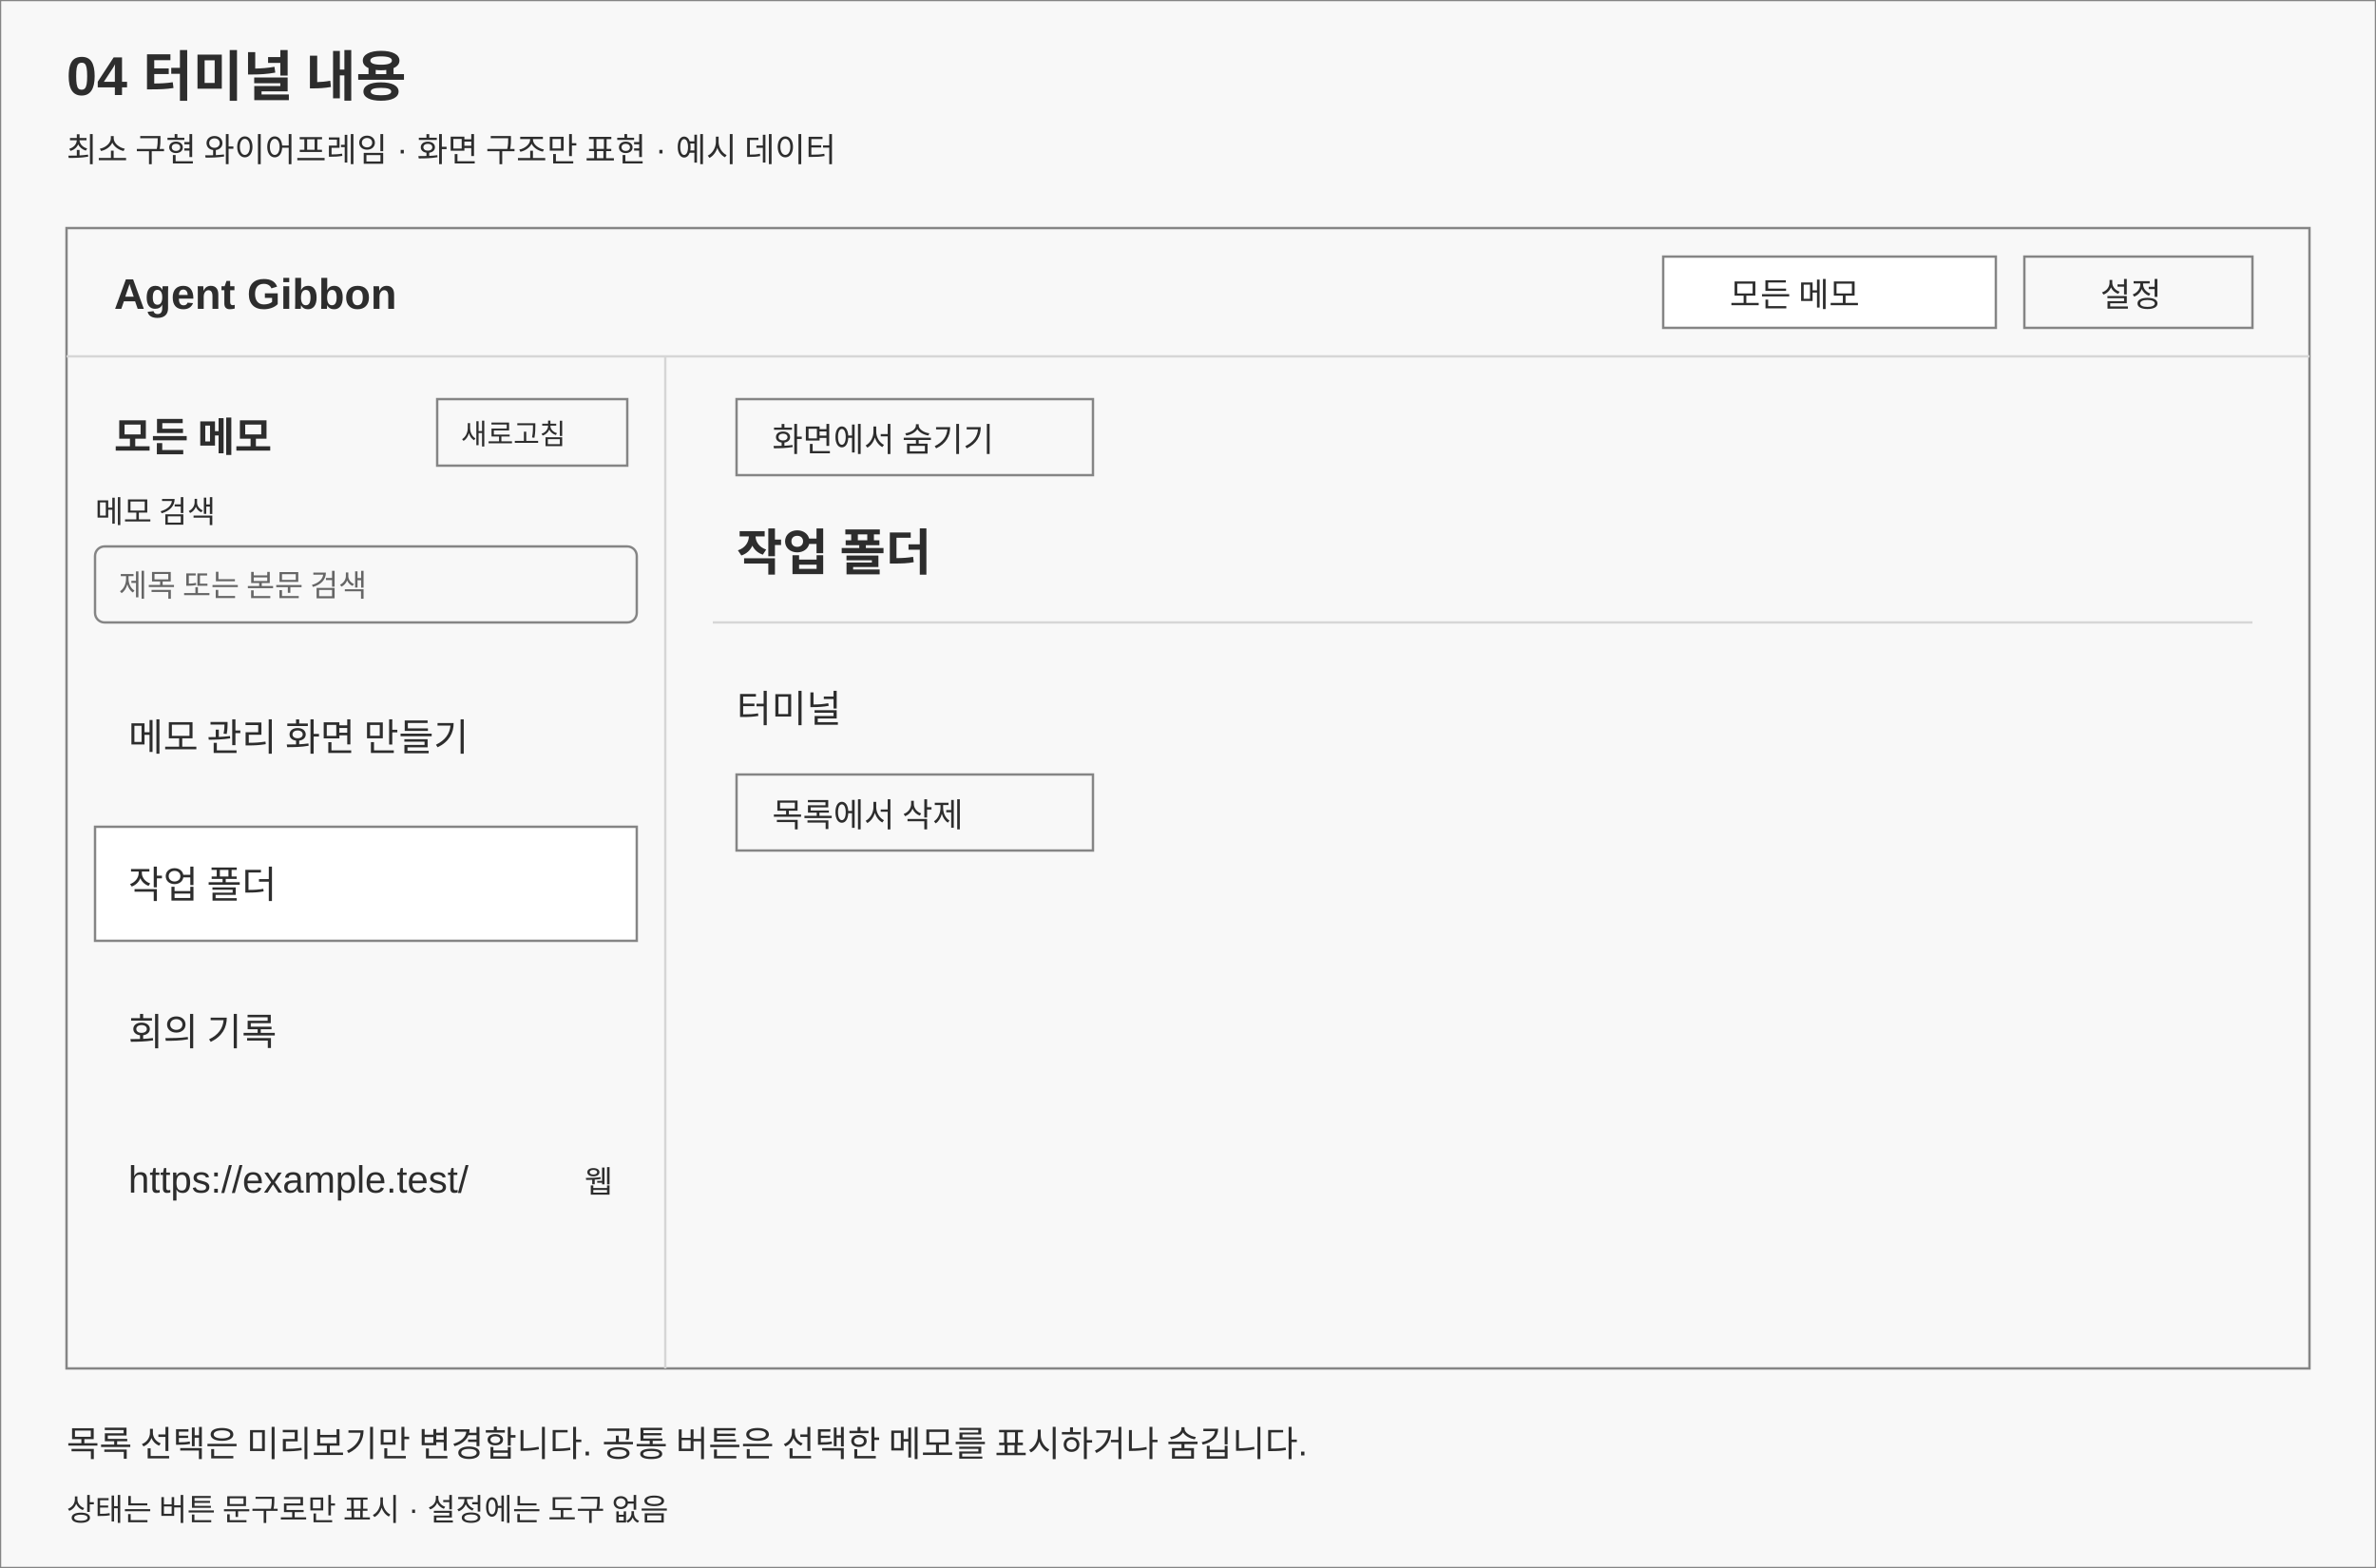
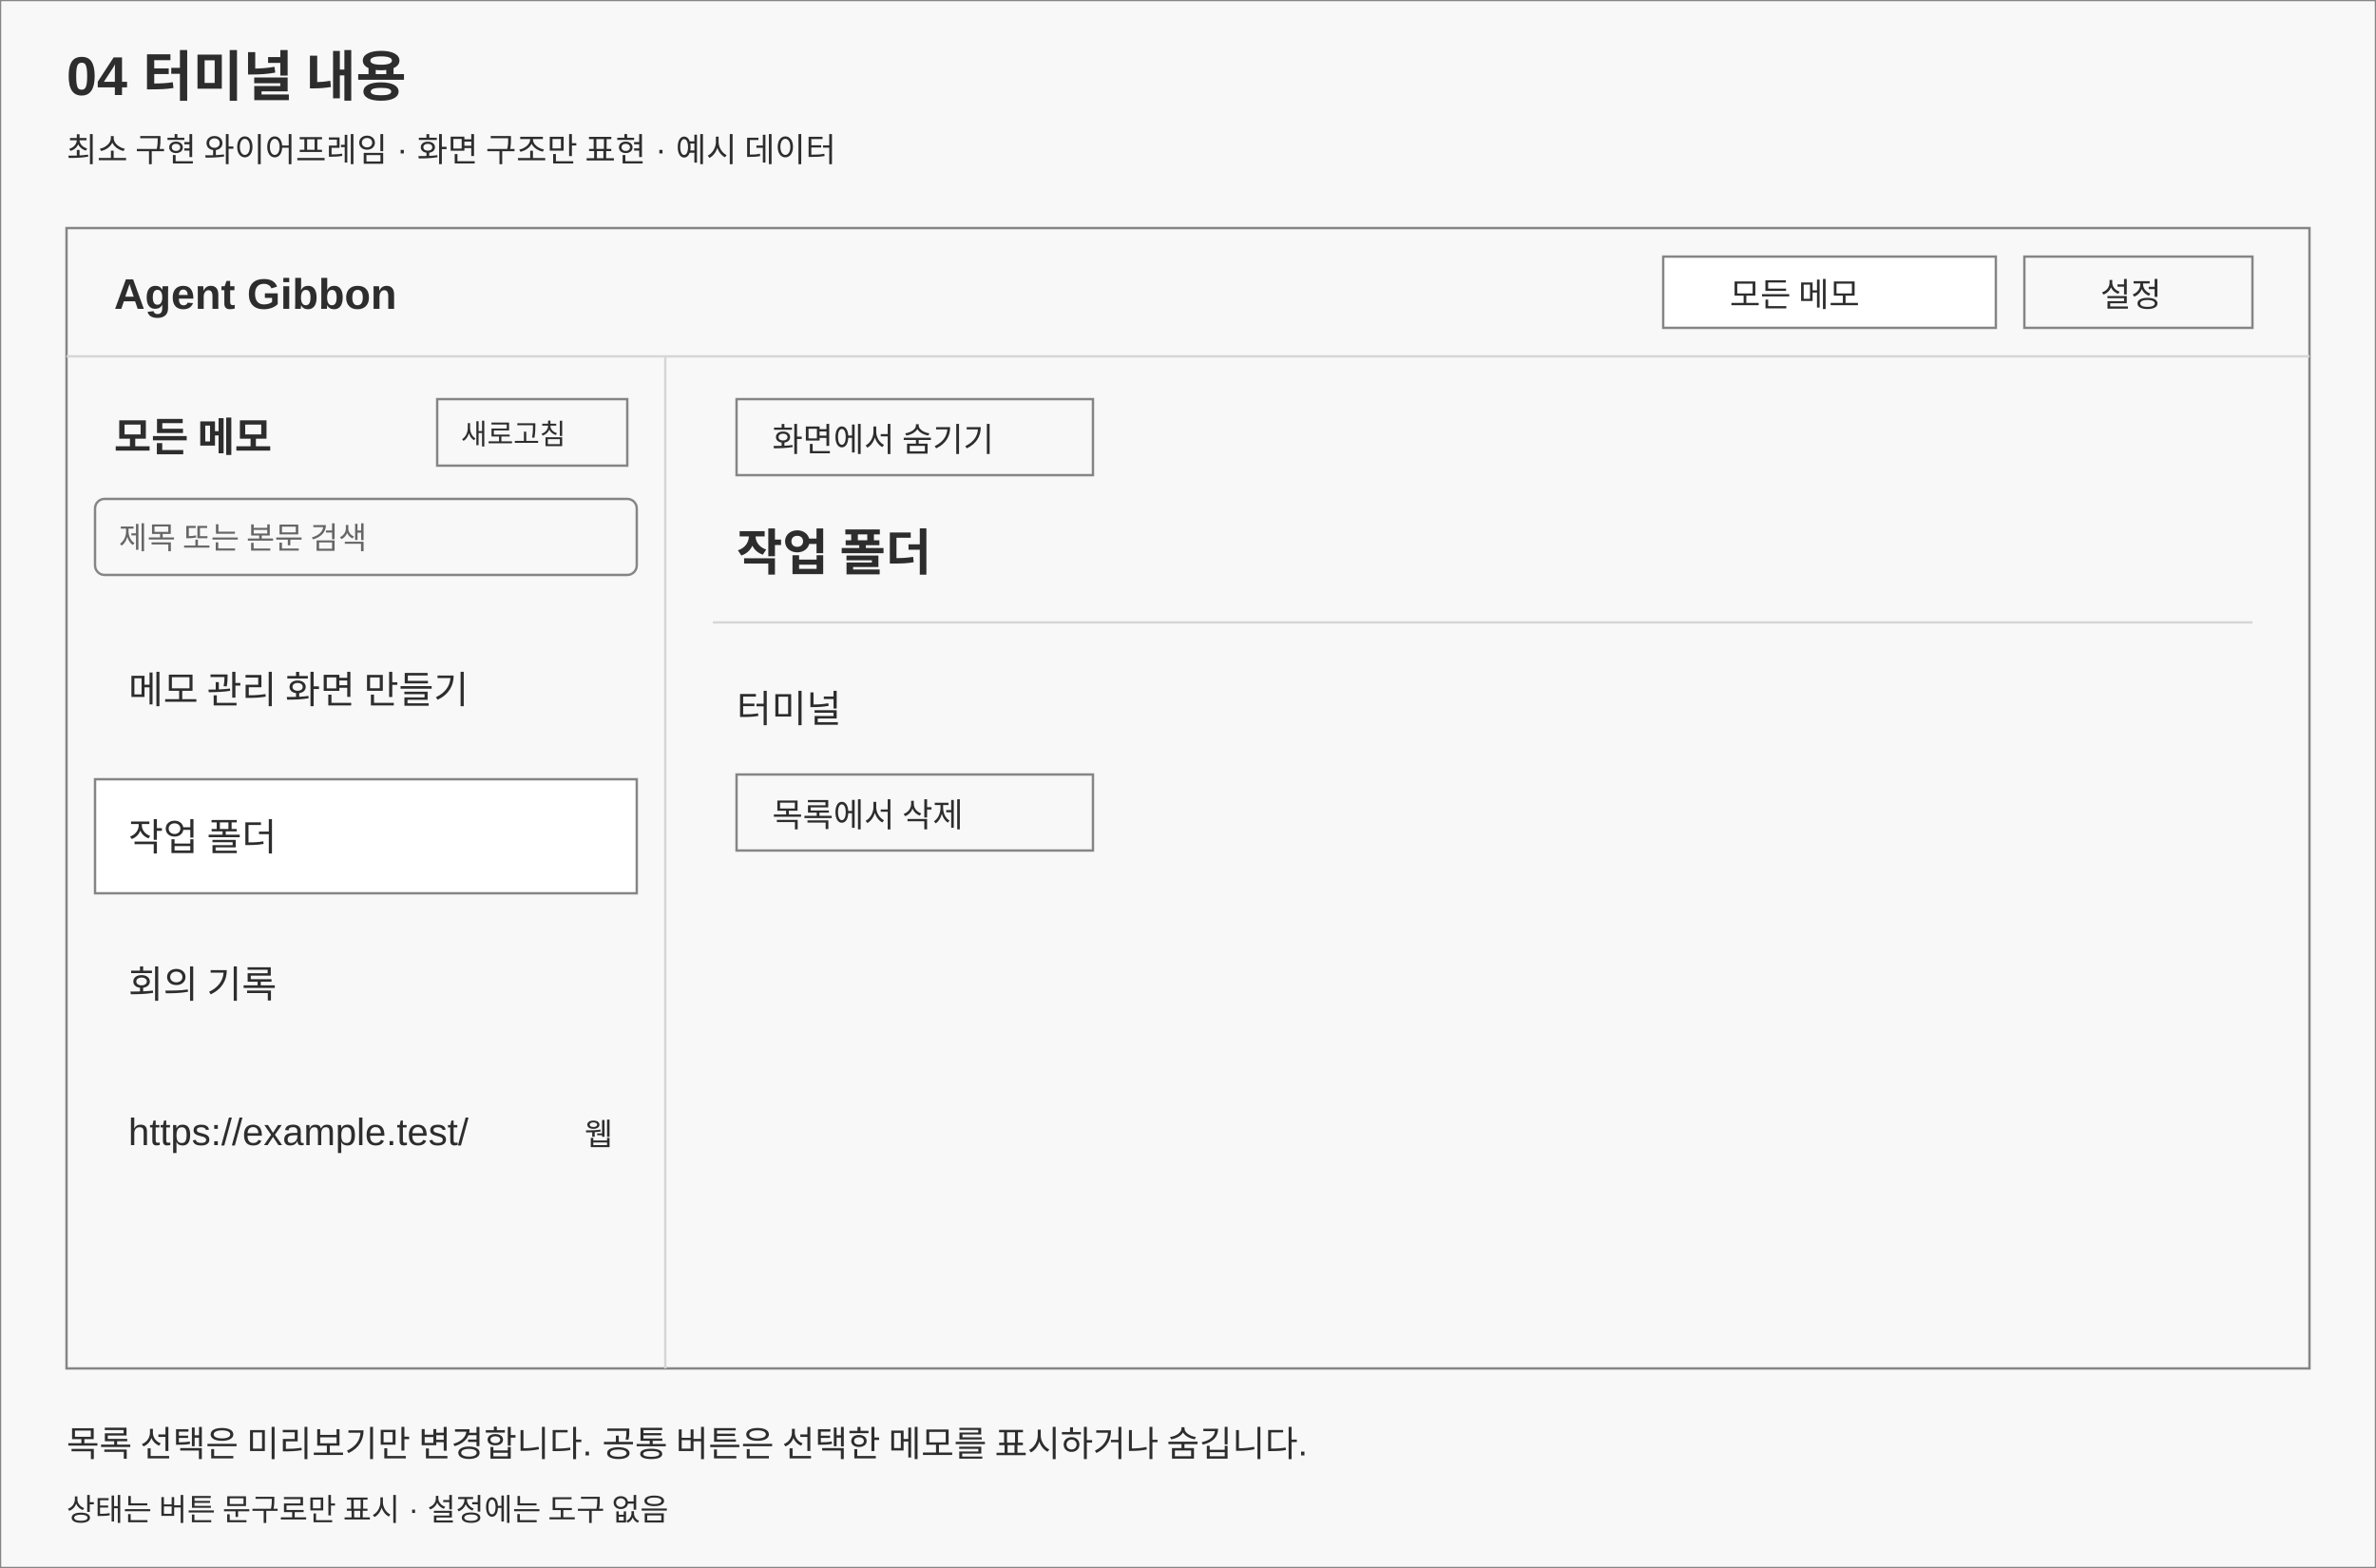
<svg xmlns="http://www.w3.org/2000/svg" width="1000" height="660" viewBox="0 0 1000 660">
  <style>text{font-family:Arial,'Apple SD Gothic Neo',sans-serif;fill:#2d2d2d}</style>
  <rect x="0" y="0" width="1000" height="660" fill="#f8f8f8" stroke="#858585" />
  <text x="28" y="40" font-size="23" font-weight="600">04  터미널 내용</text>
  <text x="28" y="68" font-size="14" font-weight="400">최소 구현 와이어프레임 · 화면 구조만 표현 · 예시 데이터</text>
  <rect x="28" y="96" width="944" height="480" fill="#f8f8f8" stroke="#858585" />
  <path d="M28 150L972 150" stroke="#d6d6d6" />
  <text x="48" y="130" font-size="18" font-weight="600">Agent Gibbon</text>
  <rect x="700" y="108" width="140" height="30" fill="#ffffff" stroke="#858585" />
  <text x="728" y="129" font-size="14" font-weight="400">모든 메모</text>
  <rect x="852" y="108" width="96" height="30" fill="#f8f8f8" stroke="#858585" />
  <text x="884" y="129" font-size="14" font-weight="400">설정</text>
  <path d="M280 150L280 576" stroke="#d6d6d6" />
  <rect x="184" y="168" width="80" height="28" fill="#f8f8f8" stroke="#858585" />
  <text x="194" y="187" font-family="Arial, sans-serif" font-size="12">새로고침</text>
  <text x="48" y="190" font-size="17" font-weight="600">모든 메모</text>
-   <text x="40" y="220" font-size="13">메모 검색</text>
-   <rect x="40" y="230" width="228" height="32" rx="4" fill="#f8f8f8" stroke="#858585" />
-   <text x="50" y="251" font-size="13" style="fill:#666666">제목 또는 본문 검색</text>
-   <text x="54" y="316" font-size="16" font-weight="400">메모 관리 화면 만들기</text>
-   <rect x="40" y="348" width="228" height="48" fill="#ffffff" stroke="#858585" />
-   <text x="54" y="378" font-size="16" font-weight="400">작업 폴더</text>
-   <text x="54" y="440" font-size="16" font-weight="400">회의 기록</text>
-   <text x="54" y="502" font-size="16">https://example.test/</text>
-   <text x="246" y="502" font-size="13">웹</text>
+   <rect x="40" y="210" width="228" height="32" rx="4" fill="#f8f8f8" stroke="#858585" />
+   <text x="50" y="231" font-size="13" style="fill:#666666">제목 또는 본문 검색</text>
+   <text x="54" y="296" font-size="16" font-weight="400">메모 관리 화면 만들기</text>
+   <rect x="40" y="328" width="228" height="48" fill="#ffffff" stroke="#858585" />
+   <text x="54" y="358" font-size="16" font-weight="400">작업 폴더</text>
+   <text x="54" y="420" font-size="16" font-weight="400">회의 기록</text>
+   <text x="54" y="482" font-size="16">https://example.test/</text>
+   <text x="246" y="482" font-size="13">웹</text>
  <rect x="310" y="168" width="150" height="32" fill="#f8f8f8" stroke="#858585" />
  <text x="325" y="190" font-size="14">화면에서 숨기기</text>
  <text x="310" y="240" font-size="21" font-weight="600">작업 폴더</text>
  <path d="M300 262L948 262" stroke="#d6d6d6" />
  <text x="310" y="304" font-size="16">터미널</text>
  <rect x="310" y="326" width="150" height="32" fill="#f8f8f8" stroke="#858585" />
  <text x="325" y="348" font-size="14">목록에서 삭제</text>
  <text x="28" y="613" font-size="15" font-weight="400">목록 선택은 미리보기만 변경합니다. 공통 버튼은 선택한 메모를 표시하거나 숨깁니다.</text>
  <text x="28" y="640" font-size="13" font-weight="400">상태는 버튼 문구로만 표시 · 설정에는 도구 없음</text>
</svg>
